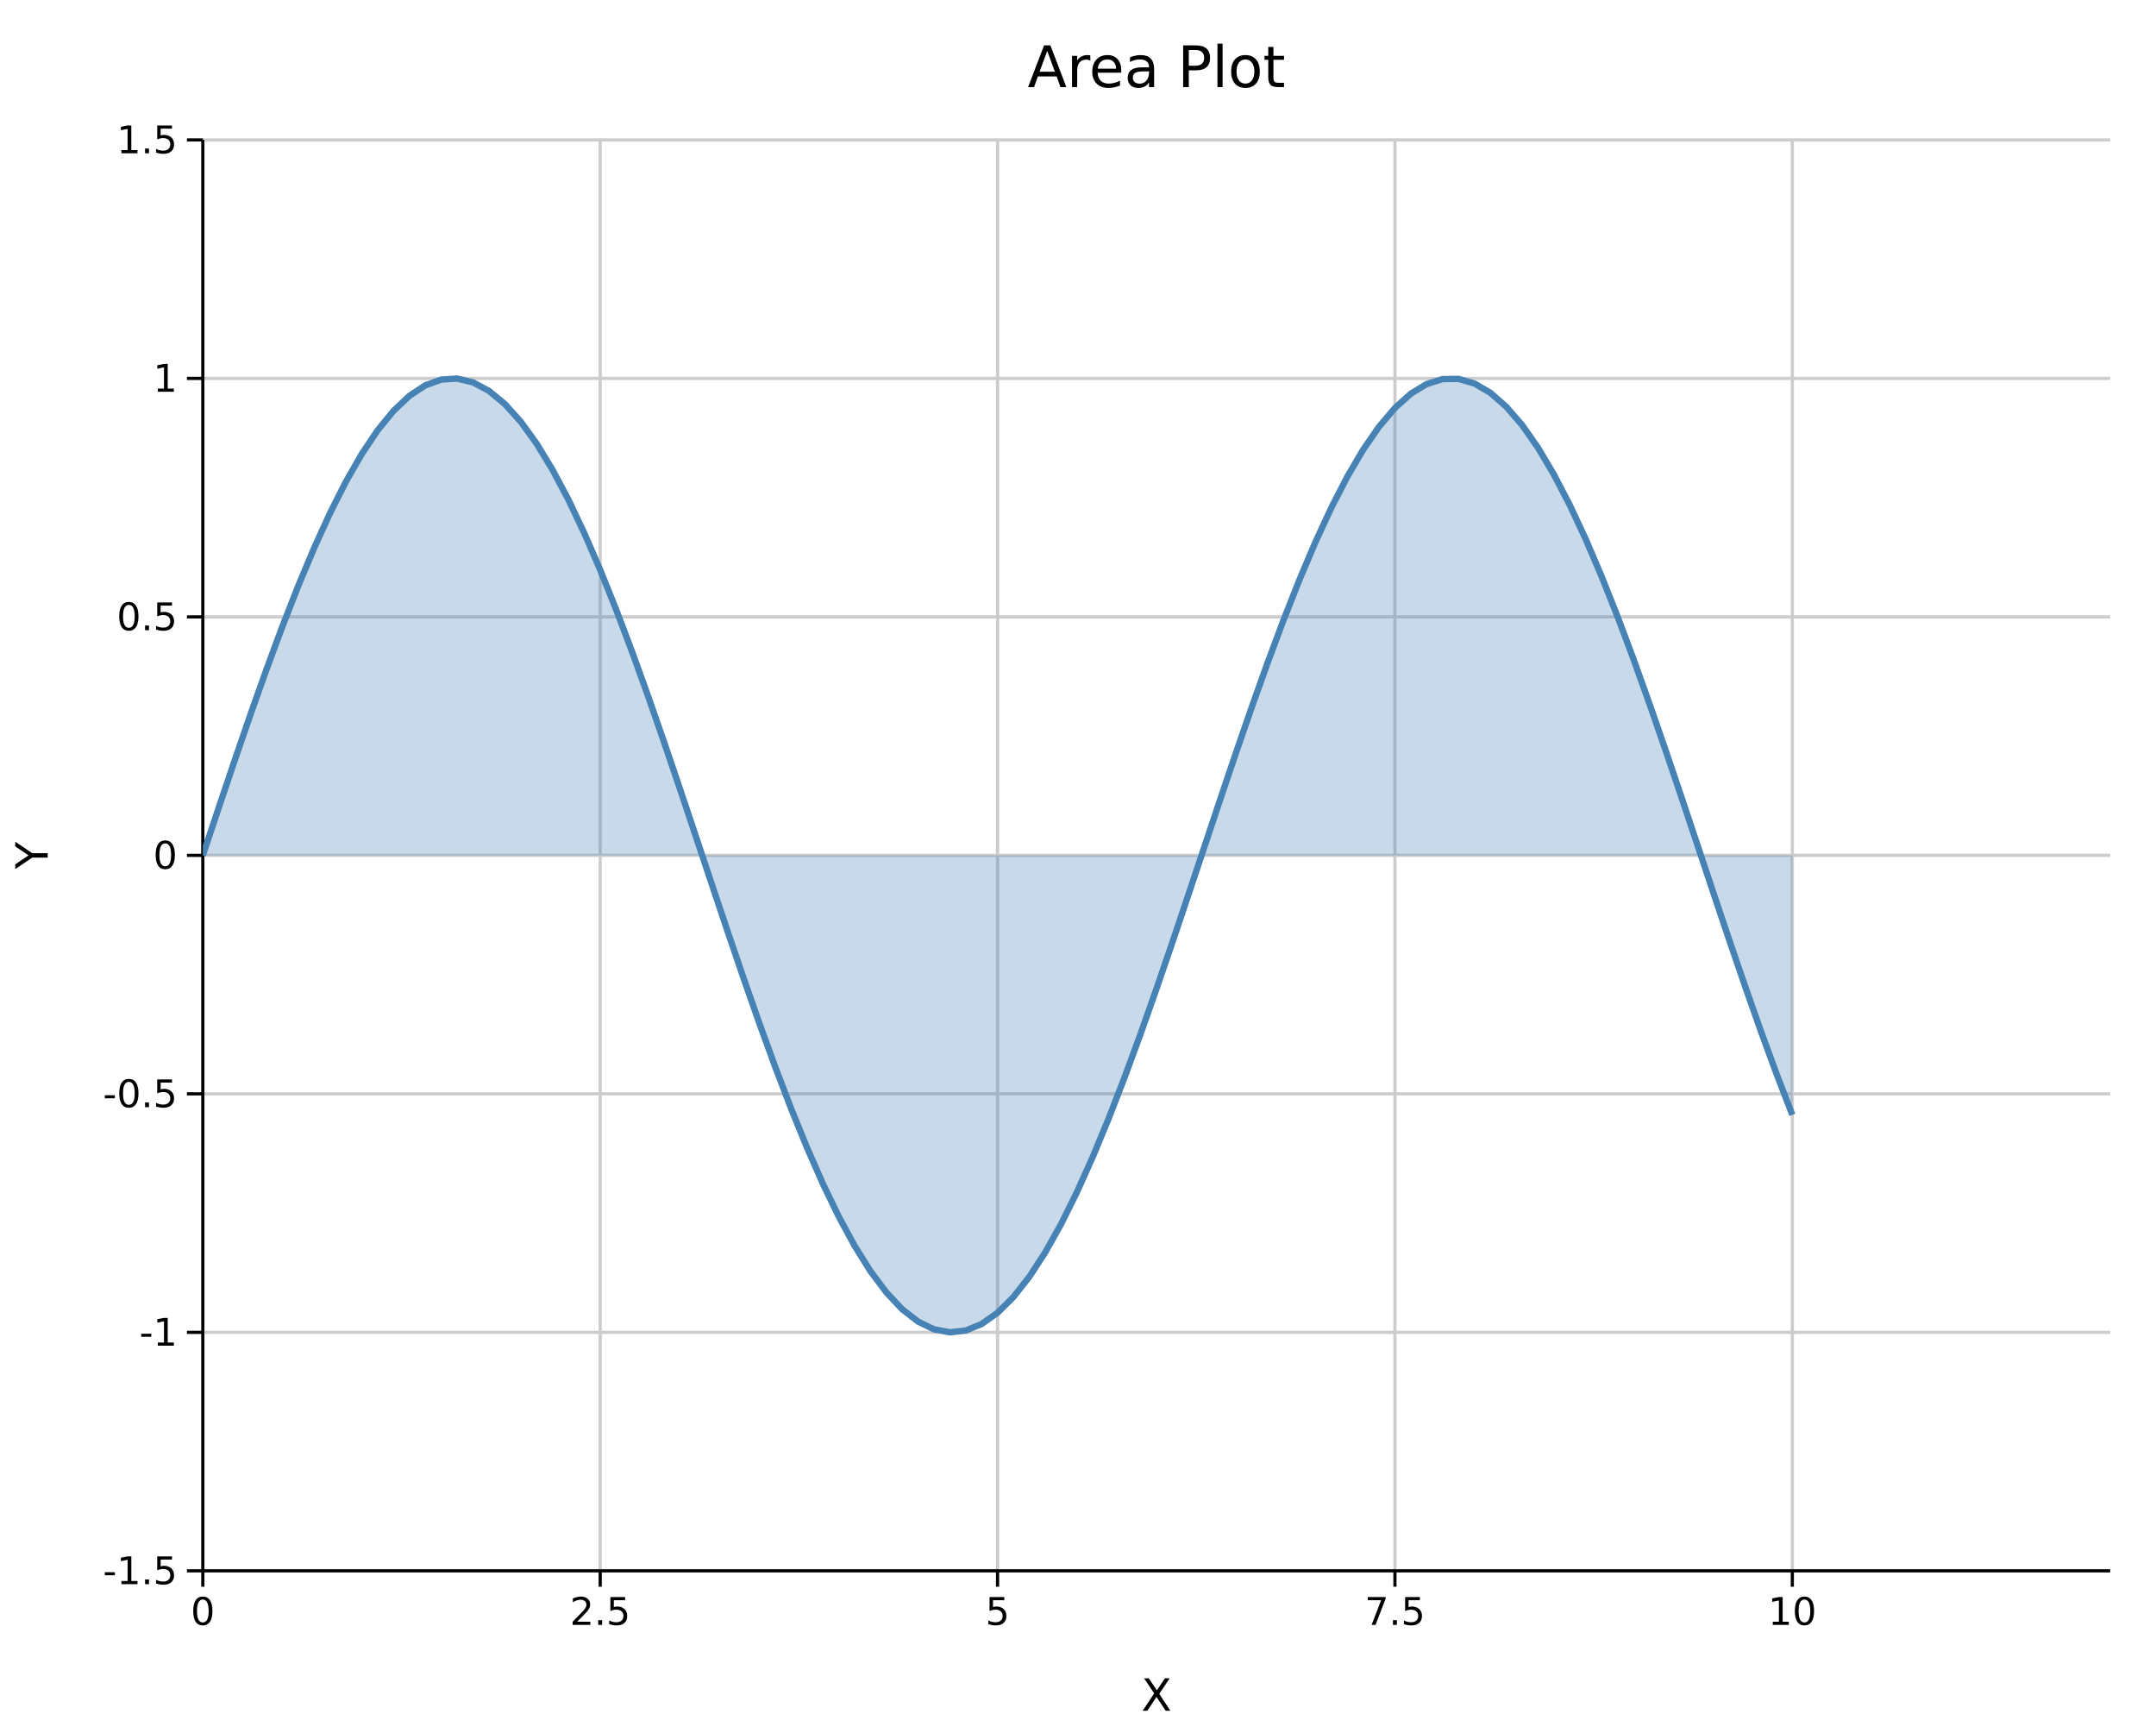
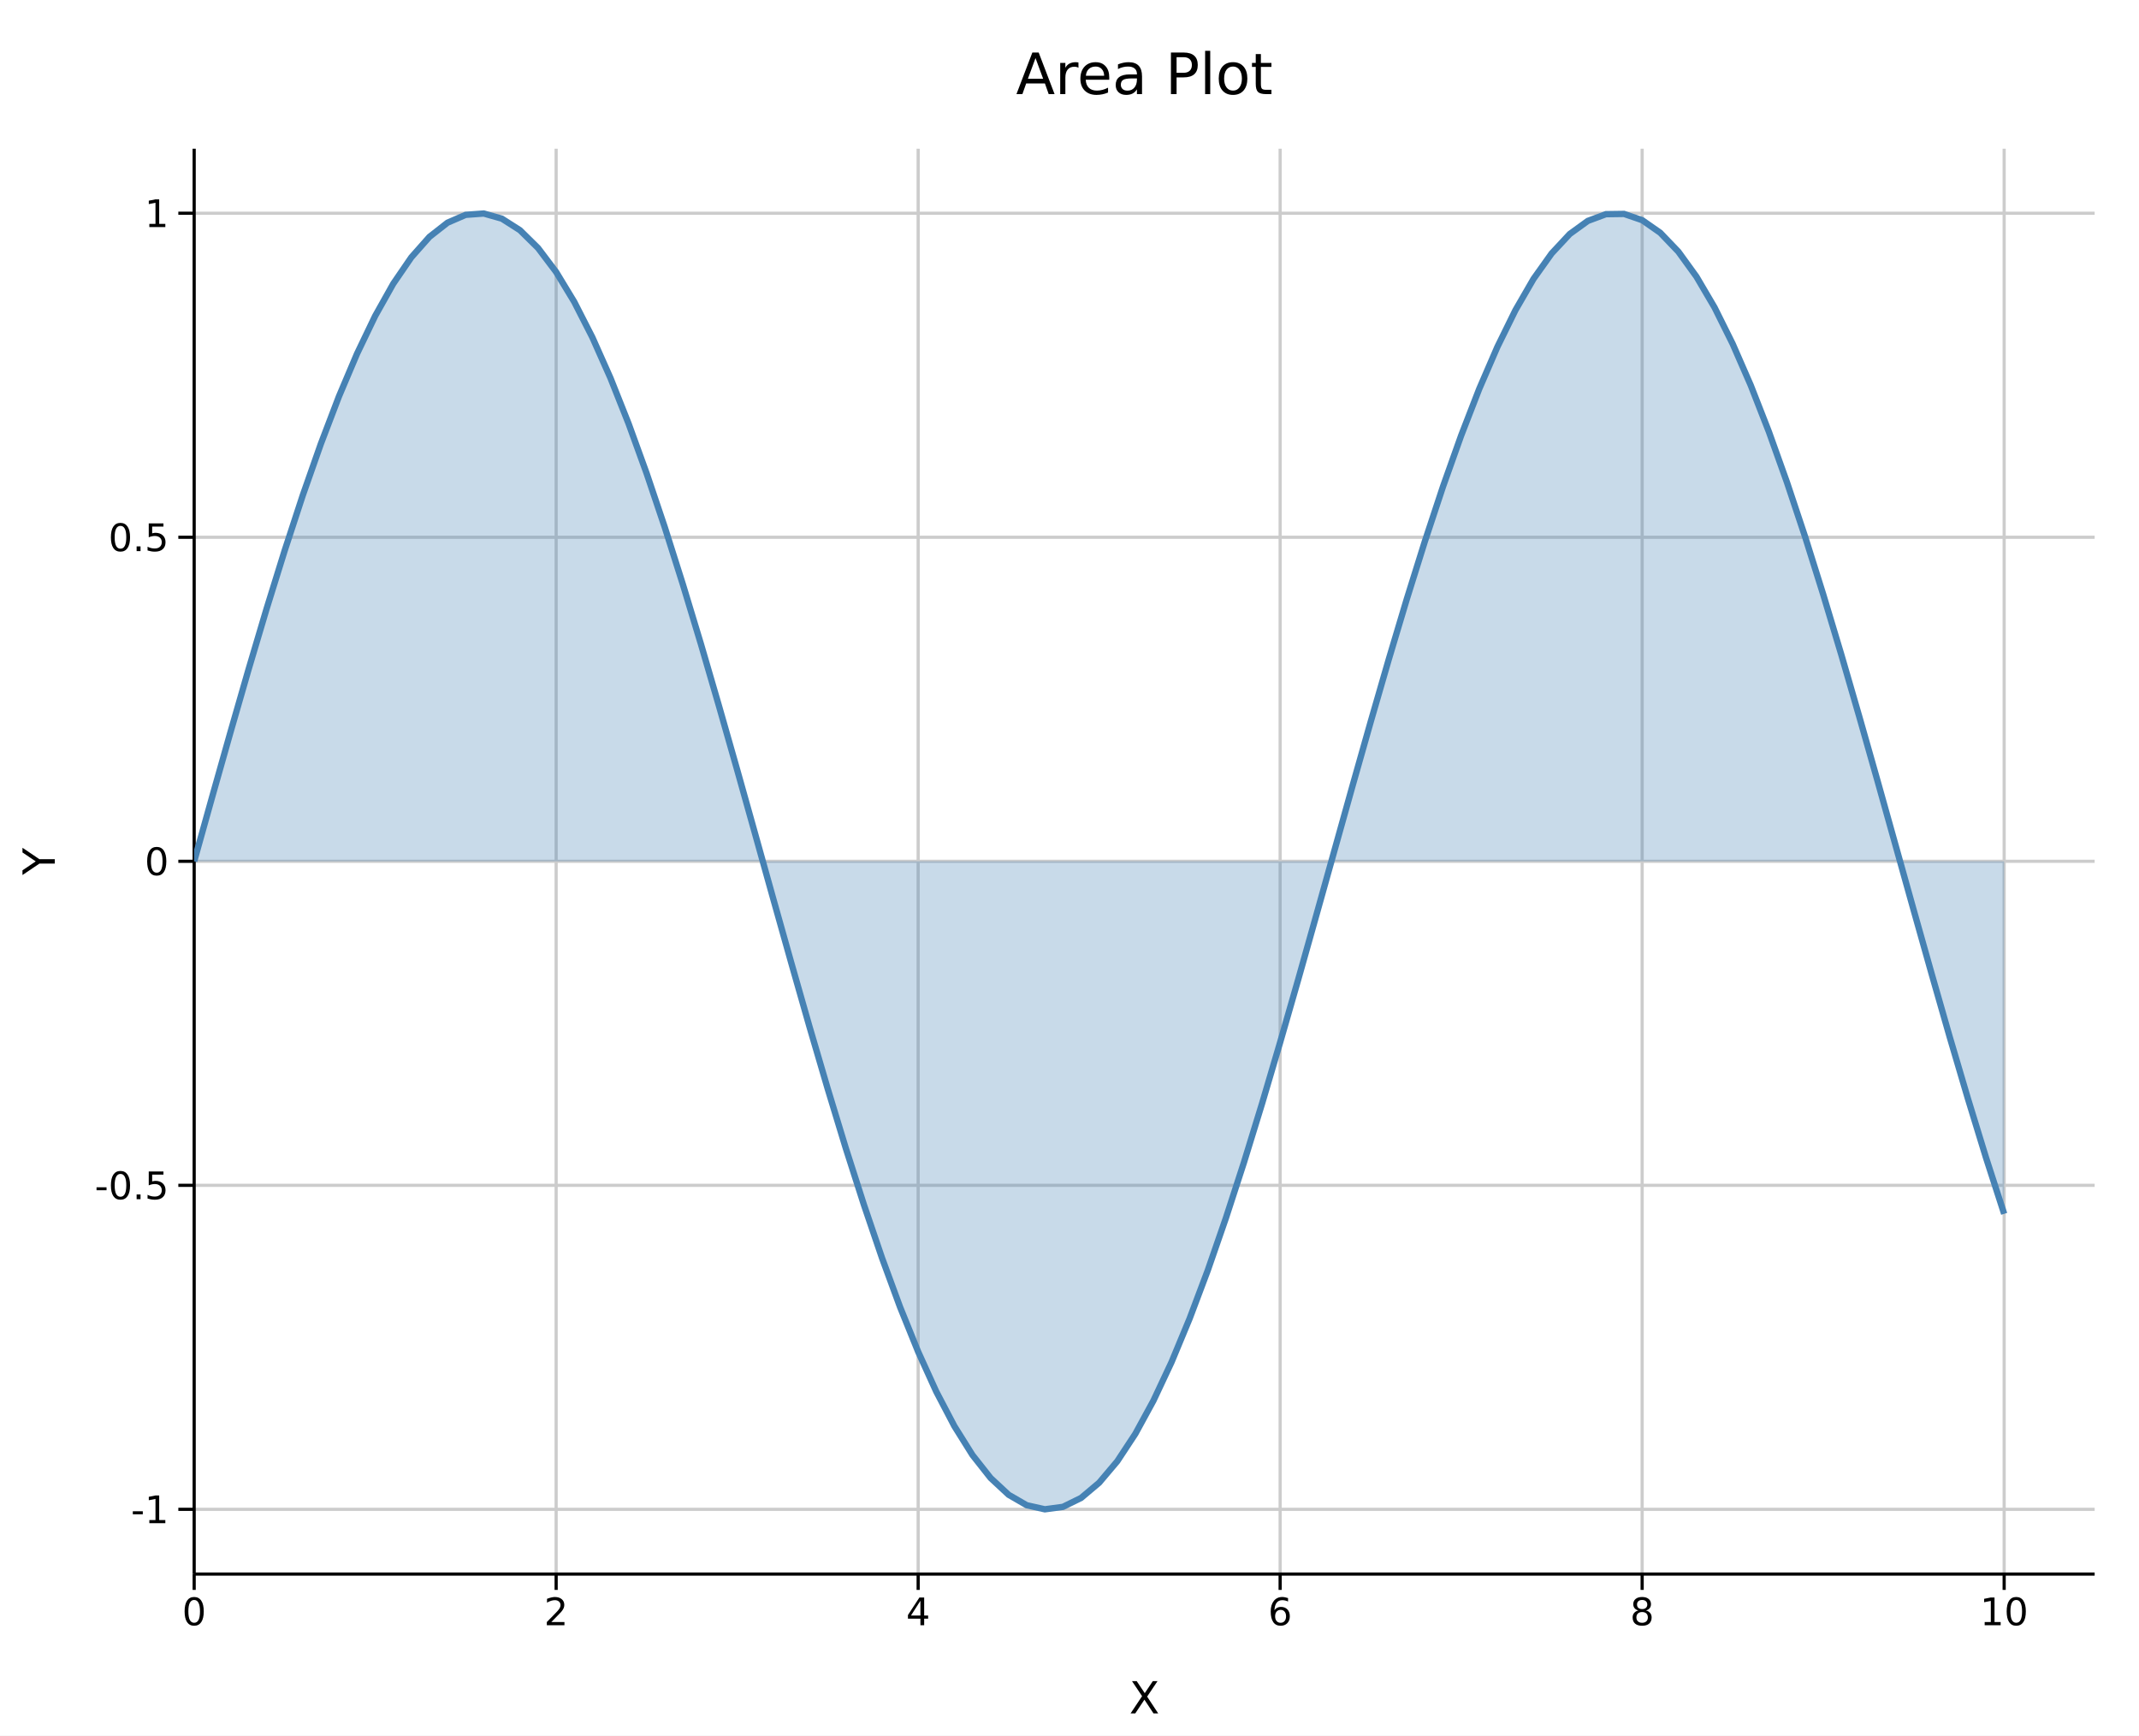
- <svg xmlns="http://www.w3.org/2000/svg" width="678.2" height="545" font-family="DejaVu Sans, Liberation Sans, Arial, sans-serif" fill="black">
+ <svg xmlns="http://www.w3.org/2000/svg" width="675.3" height="547.95" font-family="DejaVu Sans, Verdana, Liberation Sans, Arial, sans-serif" fill="black">
  <rect width="100%" height="100%" fill="white" />
  <defs>
    <clipPath id="kuva-clip-2">
-       <rect x="63.8" y="44" width="600" height="450" />
+       <rect x="61.3" y="46.95" width="600" height="450" />
    </clipPath>
  </defs>
-   <line x1="188.8" y1="44" x2="188.8" y2="494" stroke="#cccccc" stroke-width="1" />
-   <line x1="313.8" y1="44" x2="313.8" y2="494" stroke="#cccccc" stroke-width="1" />
-   <line x1="438.8" y1="44" x2="438.8" y2="494" stroke="#cccccc" stroke-width="1" />
-   <line x1="563.8" y1="44" x2="563.8" y2="494" stroke="#cccccc" stroke-width="1" />
-   <line x1="63.8" y1="419" x2="663.8" y2="419" stroke="#cccccc" stroke-width="1" />
-   <line x1="63.8" y1="344" x2="663.8" y2="344" stroke="#cccccc" stroke-width="1" />
-   <line x1="63.8" y1="269" x2="663.8" y2="269" stroke="#cccccc" stroke-width="1" />
-   <line x1="63.8" y1="194" x2="663.8" y2="194" stroke="#cccccc" stroke-width="1" />
-   <line x1="63.8" y1="119" x2="663.8" y2="119" stroke="#cccccc" stroke-width="1" />
-   <line x1="63.8" y1="44" x2="663.8" y2="44" stroke="#cccccc" stroke-width="1" />
-   <line x1="63.8" y1="494" x2="663.8" y2="494" stroke="#000000" stroke-width="1" />
-   <line x1="63.8" y1="44" x2="63.8" y2="494" stroke="#000000" stroke-width="1" />
-   <line x1="63.8" y1="494" x2="63.8" y2="499" stroke="#000000" stroke-width="1" />
-   <text x="63.8" y="511" font-size="12" text-anchor="middle">0</text>
-   <line x1="188.8" y1="494" x2="188.8" y2="499" stroke="#000000" stroke-width="1" />
-   <text x="188.8" y="511" font-size="12" text-anchor="middle">2.5</text>
-   <line x1="313.8" y1="494" x2="313.8" y2="499" stroke="#000000" stroke-width="1" />
-   <text x="313.8" y="511" font-size="12" text-anchor="middle">5</text>
-   <line x1="438.8" y1="494" x2="438.8" y2="499" stroke="#000000" stroke-width="1" />
-   <text x="438.8" y="511" font-size="12" text-anchor="middle">7.5</text>
-   <line x1="563.8" y1="494" x2="563.8" y2="499" stroke="#000000" stroke-width="1" />
-   <text x="563.8" y="511" font-size="12" text-anchor="middle">10</text>
-   <line x1="58.8" y1="494" x2="63.8" y2="494" stroke="#000000" stroke-width="1" />
-   <text x="55.8" y="498.2" font-size="12" text-anchor="end">-1.5</text>
-   <line x1="58.8" y1="419" x2="63.8" y2="419" stroke="#000000" stroke-width="1" />
-   <text x="55.8" y="423.2" font-size="12" text-anchor="end">-1</text>
-   <line x1="58.8" y1="344" x2="63.8" y2="344" stroke="#000000" stroke-width="1" />
-   <text x="55.8" y="348.2" font-size="12" text-anchor="end">-0.5</text>
-   <line x1="58.8" y1="269" x2="63.8" y2="269" stroke="#000000" stroke-width="1" />
-   <text x="55.8" y="273.2" font-size="12" text-anchor="end">0</text>
-   <line x1="58.8" y1="194" x2="63.8" y2="194" stroke="#000000" stroke-width="1" />
-   <text x="55.8" y="198.2" font-size="12" text-anchor="end">0.5</text>
-   <line x1="58.8" y1="119" x2="63.8" y2="119" stroke="#000000" stroke-width="1" />
-   <text x="55.8" y="123.2" font-size="12" text-anchor="end">1</text>
-   <line x1="58.8" y1="44" x2="63.8" y2="44" stroke="#000000" stroke-width="1" />
-   <text x="55.8" y="48.2" font-size="12" text-anchor="end">1.5</text>
-   <text x="363.8" y="538" font-size="14" text-anchor="middle">X</text>
-   <text x="15" y="269" font-size="14" text-anchor="middle" transform="rotate(-90,15,269)">Y</text>
-   <text x="363.8" y="27.4" font-size="18" text-anchor="middle">Area Plot</text>
+   <line x1="175.58" y1="46.95" x2="175.58" y2="496.95" stroke="#cccccc" stroke-width="1" />
+   <line x1="289.87" y1="46.95" x2="289.87" y2="496.95" stroke="#cccccc" stroke-width="1" />
+   <line x1="404.15" y1="46.95" x2="404.15" y2="496.95" stroke="#cccccc" stroke-width="1" />
+   <line x1="518.44" y1="46.95" x2="518.44" y2="496.95" stroke="#cccccc" stroke-width="1" />
+   <line x1="632.73" y1="46.95" x2="632.73" y2="496.95" stroke="#cccccc" stroke-width="1" />
+   <line x1="61.3" y1="476.51" x2="661.3" y2="476.51" stroke="#cccccc" stroke-width="1" />
+   <line x1="61.3" y1="374.22" x2="661.3" y2="374.22" stroke="#cccccc" stroke-width="1" />
+   <line x1="61.3" y1="271.92" x2="661.3" y2="271.92" stroke="#cccccc" stroke-width="1" />
+   <line x1="61.3" y1="169.62" x2="661.3" y2="169.62" stroke="#cccccc" stroke-width="1" />
+   <line x1="61.3" y1="67.32" x2="661.3" y2="67.32" stroke="#cccccc" stroke-width="1" />
+   <line x1="61.3" y1="496.95" x2="661.3" y2="496.95" stroke="#000000" stroke-width="1" />
+   <line x1="61.3" y1="46.95" x2="61.3" y2="496.95" stroke="#000000" stroke-width="1" />
+   <line x1="61.3" y1="496.95" x2="61.3" y2="501.95" stroke="#000000" stroke-width="1" />
+   <text x="61.3" y="513.09" font-size="12" text-anchor="middle">0</text>
+   <line x1="175.58" y1="496.95" x2="175.58" y2="501.95" stroke="#000000" stroke-width="1" />
+   <text x="175.58" y="513.09" font-size="12" text-anchor="middle">2</text>
+   <line x1="289.87" y1="496.95" x2="289.87" y2="501.95" stroke="#000000" stroke-width="1" />
+   <text x="289.87" y="513.09" font-size="12" text-anchor="middle">4</text>
+   <line x1="404.15" y1="496.95" x2="404.15" y2="501.95" stroke="#000000" stroke-width="1" />
+   <text x="404.15" y="513.09" font-size="12" text-anchor="middle">6</text>
+   <line x1="518.44" y1="496.95" x2="518.44" y2="501.95" stroke="#000000" stroke-width="1" />
+   <text x="518.44" y="513.09" font-size="12" text-anchor="middle">8</text>
+   <line x1="632.73" y1="496.95" x2="632.73" y2="501.95" stroke="#000000" stroke-width="1" />
+   <text x="632.73" y="513.09" font-size="12" text-anchor="middle">10</text>
+   <line x1="56.3" y1="476.51" x2="61.3" y2="476.51" stroke="#000000" stroke-width="1" />
+   <text x="53.3" y="480.89" font-size="12" text-anchor="end">-1</text>
+   <line x1="56.3" y1="374.22" x2="61.3" y2="374.22" stroke="#000000" stroke-width="1" />
+   <text x="53.3" y="378.59" font-size="12" text-anchor="end">-0.5</text>
+   <line x1="56.3" y1="271.92" x2="61.3" y2="271.92" stroke="#000000" stroke-width="1" />
+   <text x="53.3" y="276.29" font-size="12" text-anchor="end">0</text>
+   <line x1="56.3" y1="169.62" x2="61.3" y2="169.62" stroke="#000000" stroke-width="1" />
+   <text x="53.3" y="173.99" font-size="12" text-anchor="end">0.5</text>
+   <line x1="56.3" y1="67.32" x2="61.3" y2="67.32" stroke="#000000" stroke-width="1" />
+   <text x="53.3" y="71.69" font-size="12" text-anchor="end">1</text>
+   <text x="361.3" y="540.95" font-size="14" text-anchor="middle">X</text>
+   <text x="17.3" y="271.95" font-size="14" text-anchor="middle" transform="rotate(-90,17.3,271.95)">Y</text>
+   <text x="361.3" y="29.71" font-size="18" text-anchor="middle">Area Plot</text>
  <g clip-path="url(#kuva-clip-2)">
-     <path d="M 63.8 269.0 L 68.8 254.02 L 73.8 239.2 L 78.8 224.67 L 83.8 210.59 L 88.8 197.09 L 93.8 184.3 L 98.8 172.37 L 103.8 161.4 L 108.8 151.5 L 113.8 142.78 L 118.8 135.32 L 123.8 129.19 L 128.8 124.47 L 133.8 121.18 L 138.8 119.38 L 143.8 119.06 L 148.8 120.25 L 153.8 122.92 L 158.8 127.05 L 163.8 132.61 L 168.8 139.52 L 173.8 147.73 L 178.8 157.14 L 183.8 167.68 L 188.8 179.23 L 193.8 191.67 L 198.8 204.89 L 203.8 218.75 L 208.8 233.11 L 213.8 247.83 L 218.8 262.76 L 223.8 277.76 L 228.8 292.66 L 233.8 307.33 L 238.8 321.62 L 243.8 335.38 L 248.8 348.48 L 253.8 360.78 L 258.8 372.16 L 263.8 382.52 L 268.8 391.74 L 273.8 399.74 L 278.8 406.42 L 283.8 411.74 L 288.8 415.63 L 293.8 418.05 L 298.8 418.99 L 303.8 418.42 L 308.8 416.37 L 313.8 412.84 L 318.8 407.87 L 323.8 401.52 L 328.8 393.84 L 333.8 384.91 L 338.8 374.83 L 343.8 363.69 L 348.8 351.6 L 353.8 338.69 L 358.8 325.08 L 363.8 310.91 L 368.8 296.32 L 373.8 281.46 L 378.8 266.48 L 383.8 251.52 L 388.8 236.73 L 393.8 222.27 L 398.8 208.27 L 403.8 194.88 L 408.8 182.23 L 413.8 170.45 L 418.8 159.65 L 423.8 149.95 L 428.8 141.43 L 433.8 134.19 L 438.8 128.3 L 443.8 123.81 L 448.8 120.77 L 453.8 119.22 L 458.8 119.16 L 463.8 120.6 L 468.8 123.52 L 473.8 127.89 L 478.8 133.67 L 483.8 140.81 L 488.8 149.23 L 493.8 158.84 L 498.8 169.55 L 503.8 181.26 L 508.8 193.85 L 513.8 207.18 L 518.8 221.14 L 523.8 235.57 L 528.8 250.33 L 533.8 265.28 L 538.8 280.27 L 543.8 295.15 L 548.8 309.76 L 553.8 323.97 L 558.8 337.63 L 563.8 350.6 L 563.8 269 L 63.8 269 Z" stroke="none" stroke-width="0" fill="#4682b4" fill-opacity="0.3" />
-     <path d="M 63.8 269 L 68.8 254.02 L 73.8 239.2 L 78.8 224.67 L 83.8 210.59 L 88.8 197.09 L 93.8 184.3 L 98.8 172.37 L 103.8 161.4 L 108.8 151.5 L 113.8 142.78 L 118.8 135.32 L 123.8 129.19 L 128.8 124.47 L 133.8 121.18 L 138.8 119.38 L 143.8 119.06 L 148.8 120.25 L 153.8 122.92 L 158.8 127.05 L 163.8 132.61 L 168.8 139.52 L 173.8 147.73 L 178.8 157.14 L 183.8 167.68 L 188.8 179.23 L 193.8 191.67 L 198.8 204.89 L 203.8 218.75 L 208.8 233.11 L 213.8 247.83 L 218.8 262.76 L 223.8 277.76 L 228.8 292.66 L 233.8 307.33 L 238.8 321.62 L 243.8 335.38 L 248.8 348.48 L 253.8 360.78 L 258.8 372.16 L 263.8 382.52 L 268.8 391.74 L 273.8 399.74 L 278.8 406.42 L 283.8 411.74 L 288.8 415.63 L 293.8 418.05 L 298.8 418.99 L 303.8 418.42 L 308.8 416.37 L 313.8 412.84 L 318.8 407.87 L 323.8 401.52 L 328.8 393.84 L 333.8 384.91 L 338.8 374.83 L 343.8 363.69 L 348.8 351.6 L 353.8 338.69 L 358.8 325.08 L 363.8 310.91 L 368.8 296.32 L 373.8 281.46 L 378.8 266.48 L 383.8 251.52 L 388.8 236.73 L 393.8 222.27 L 398.8 208.27 L 403.8 194.88 L 408.8 182.23 L 413.8 170.45 L 418.8 159.65 L 423.8 149.95 L 428.8 141.43 L 433.8 134.19 L 438.8 128.3 L 443.8 123.81 L 448.8 120.77 L 453.8 119.22 L 458.8 119.16 L 463.8 120.6 L 468.8 123.52 L 473.8 127.89 L 478.8 133.67 L 483.8 140.81 L 488.8 149.23 L 493.8 158.84 L 498.8 169.55 L 503.8 181.26 L 508.8 193.85 L 513.8 207.18 L 518.8 221.14 L 523.8 235.57 L 528.8 250.33 L 533.8 265.28 L 538.8 280.27 L 543.8 295.15 L 548.8 309.76 L 553.8 323.97 L 558.8 337.63 L 563.8 350.6 " stroke="#4682b4" stroke-width="2" fill="none" />
+     <path d="M 61.3 271.92 L 67.01 251.49 L 72.73 231.27 L 78.44 211.45 L 84.15 192.24 L 89.87 173.83 L 95.58 156.39 L 101.3 140.11 L 107.01 125.15 L 112.73 111.65 L 118.44 99.75 L 124.15 89.58 L 129.87 81.23 L 135.58 74.78 L 141.3 70.3 L 147.01 67.83 L 152.73 67.41 L 158.44 69.03 L 164.15 72.67 L 169.87 78.31 L 175.58 85.88 L 181.3 95.31 L 187.01 106.5 L 192.73 119.35 L 198.44 133.72 L 204.15 149.47 L 209.87 166.45 L 215.58 184.48 L 221.3 203.38 L 227.01 222.97 L 232.73 243.04 L 238.44 263.41 L 244.15 283.86 L 249.87 304.19 L 255.58 324.2 L 261.3 343.69 L 267.01 362.46 L 272.73 380.32 L 278.44 397.1 L 284.15 412.63 L 289.87 426.76 L 295.58 439.33 L 301.3 450.24 L 307.01 459.36 L 312.73 466.61 L 318.44 471.92 L 324.15 475.22 L 329.87 476.5 L 335.58 475.73 L 341.3 472.92 L 347.01 468.11 L 352.73 461.34 L 358.44 452.67 L 364.15 442.2 L 369.87 430.02 L 375.58 416.27 L 381.3 401.07 L 387.01 384.59 L 392.73 366.97 L 398.44 348.41 L 404.15 329.08 L 409.87 309.19 L 415.58 288.92 L 421.3 268.48 L 427.01 248.07 L 432.73 227.9 L 438.44 208.18 L 444.15 189.09 L 449.87 170.82 L 455.58 153.57 L 461.3 137.5 L 467.01 122.77 L 472.73 109.54 L 478.44 97.92 L 484.15 88.04 L 489.87 80.01 L 495.58 73.88 L 501.3 69.74 L 507.01 67.62 L 512.73 67.54 L 518.44 69.5 L 524.15 73.48 L 529.87 79.45 L 535.58 87.34 L 541.3 97.07 L 547.01 108.55 L 552.73 121.66 L 558.44 136.28 L 564.15 152.25 L 569.87 169.41 L 575.58 187.6 L 581.3 206.63 L 587.01 226.31 L 592.73 246.45 L 598.44 266.85 L 604.15 287.29 L 609.87 307.58 L 615.58 327.52 L 621.3 346.9 L 627.01 365.53 L 632.73 383.22 L 632.725 271.917 L 61.297 271.917 Z" stroke="none" stroke-width="0" fill="#4682b4" fill-opacity="0.3" />
+     <path d="M 61.3 271.92 L 67.01 251.49 L 72.73 231.27 L 78.44 211.45 L 84.15 192.24 L 89.87 173.83 L 95.58 156.39 L 101.3 140.11 L 107.01 125.15 L 112.73 111.65 L 118.44 99.75 L 124.15 89.58 L 129.87 81.23 L 135.58 74.78 L 141.3 70.3 L 147.01 67.83 L 152.73 67.41 L 158.44 69.03 L 164.15 72.67 L 169.87 78.31 L 175.58 85.88 L 181.3 95.31 L 187.01 106.5 L 192.73 119.35 L 198.44 133.72 L 204.15 149.47 L 209.87 166.45 L 215.58 184.48 L 221.3 203.38 L 227.01 222.97 L 232.73 243.04 L 238.44 263.41 L 244.15 283.86 L 249.87 304.19 L 255.58 324.2 L 261.3 343.69 L 267.01 362.46 L 272.73 380.32 L 278.44 397.1 L 284.15 412.63 L 289.87 426.76 L 295.58 439.33 L 301.3 450.24 L 307.01 459.36 L 312.73 466.61 L 318.44 471.92 L 324.15 475.22 L 329.87 476.5 L 335.58 475.73 L 341.3 472.92 L 347.01 468.11 L 352.73 461.34 L 358.44 452.67 L 364.15 442.2 L 369.87 430.02 L 375.58 416.27 L 381.3 401.07 L 387.01 384.59 L 392.73 366.97 L 398.44 348.41 L 404.15 329.08 L 409.87 309.19 L 415.58 288.92 L 421.3 268.48 L 427.01 248.07 L 432.73 227.9 L 438.44 208.18 L 444.15 189.09 L 449.87 170.82 L 455.58 153.57 L 461.3 137.5 L 467.01 122.77 L 472.73 109.54 L 478.44 97.92 L 484.15 88.04 L 489.87 80.01 L 495.58 73.88 L 501.3 69.74 L 507.01 67.62 L 512.73 67.54 L 518.44 69.5 L 524.15 73.48 L 529.87 79.45 L 535.58 87.34 L 541.3 97.07 L 547.01 108.55 L 552.73 121.66 L 558.44 136.28 L 564.15 152.25 L 569.87 169.41 L 575.58 187.6 L 581.3 206.63 L 587.01 226.31 L 592.73 246.45 L 598.44 266.85 L 604.15 287.29 L 609.87 307.58 L 615.58 327.52 L 621.3 346.9 L 627.01 365.53 L 632.73 383.22 " stroke="#4682b4" stroke-width="2" fill="none" />
  </g>
</svg>
